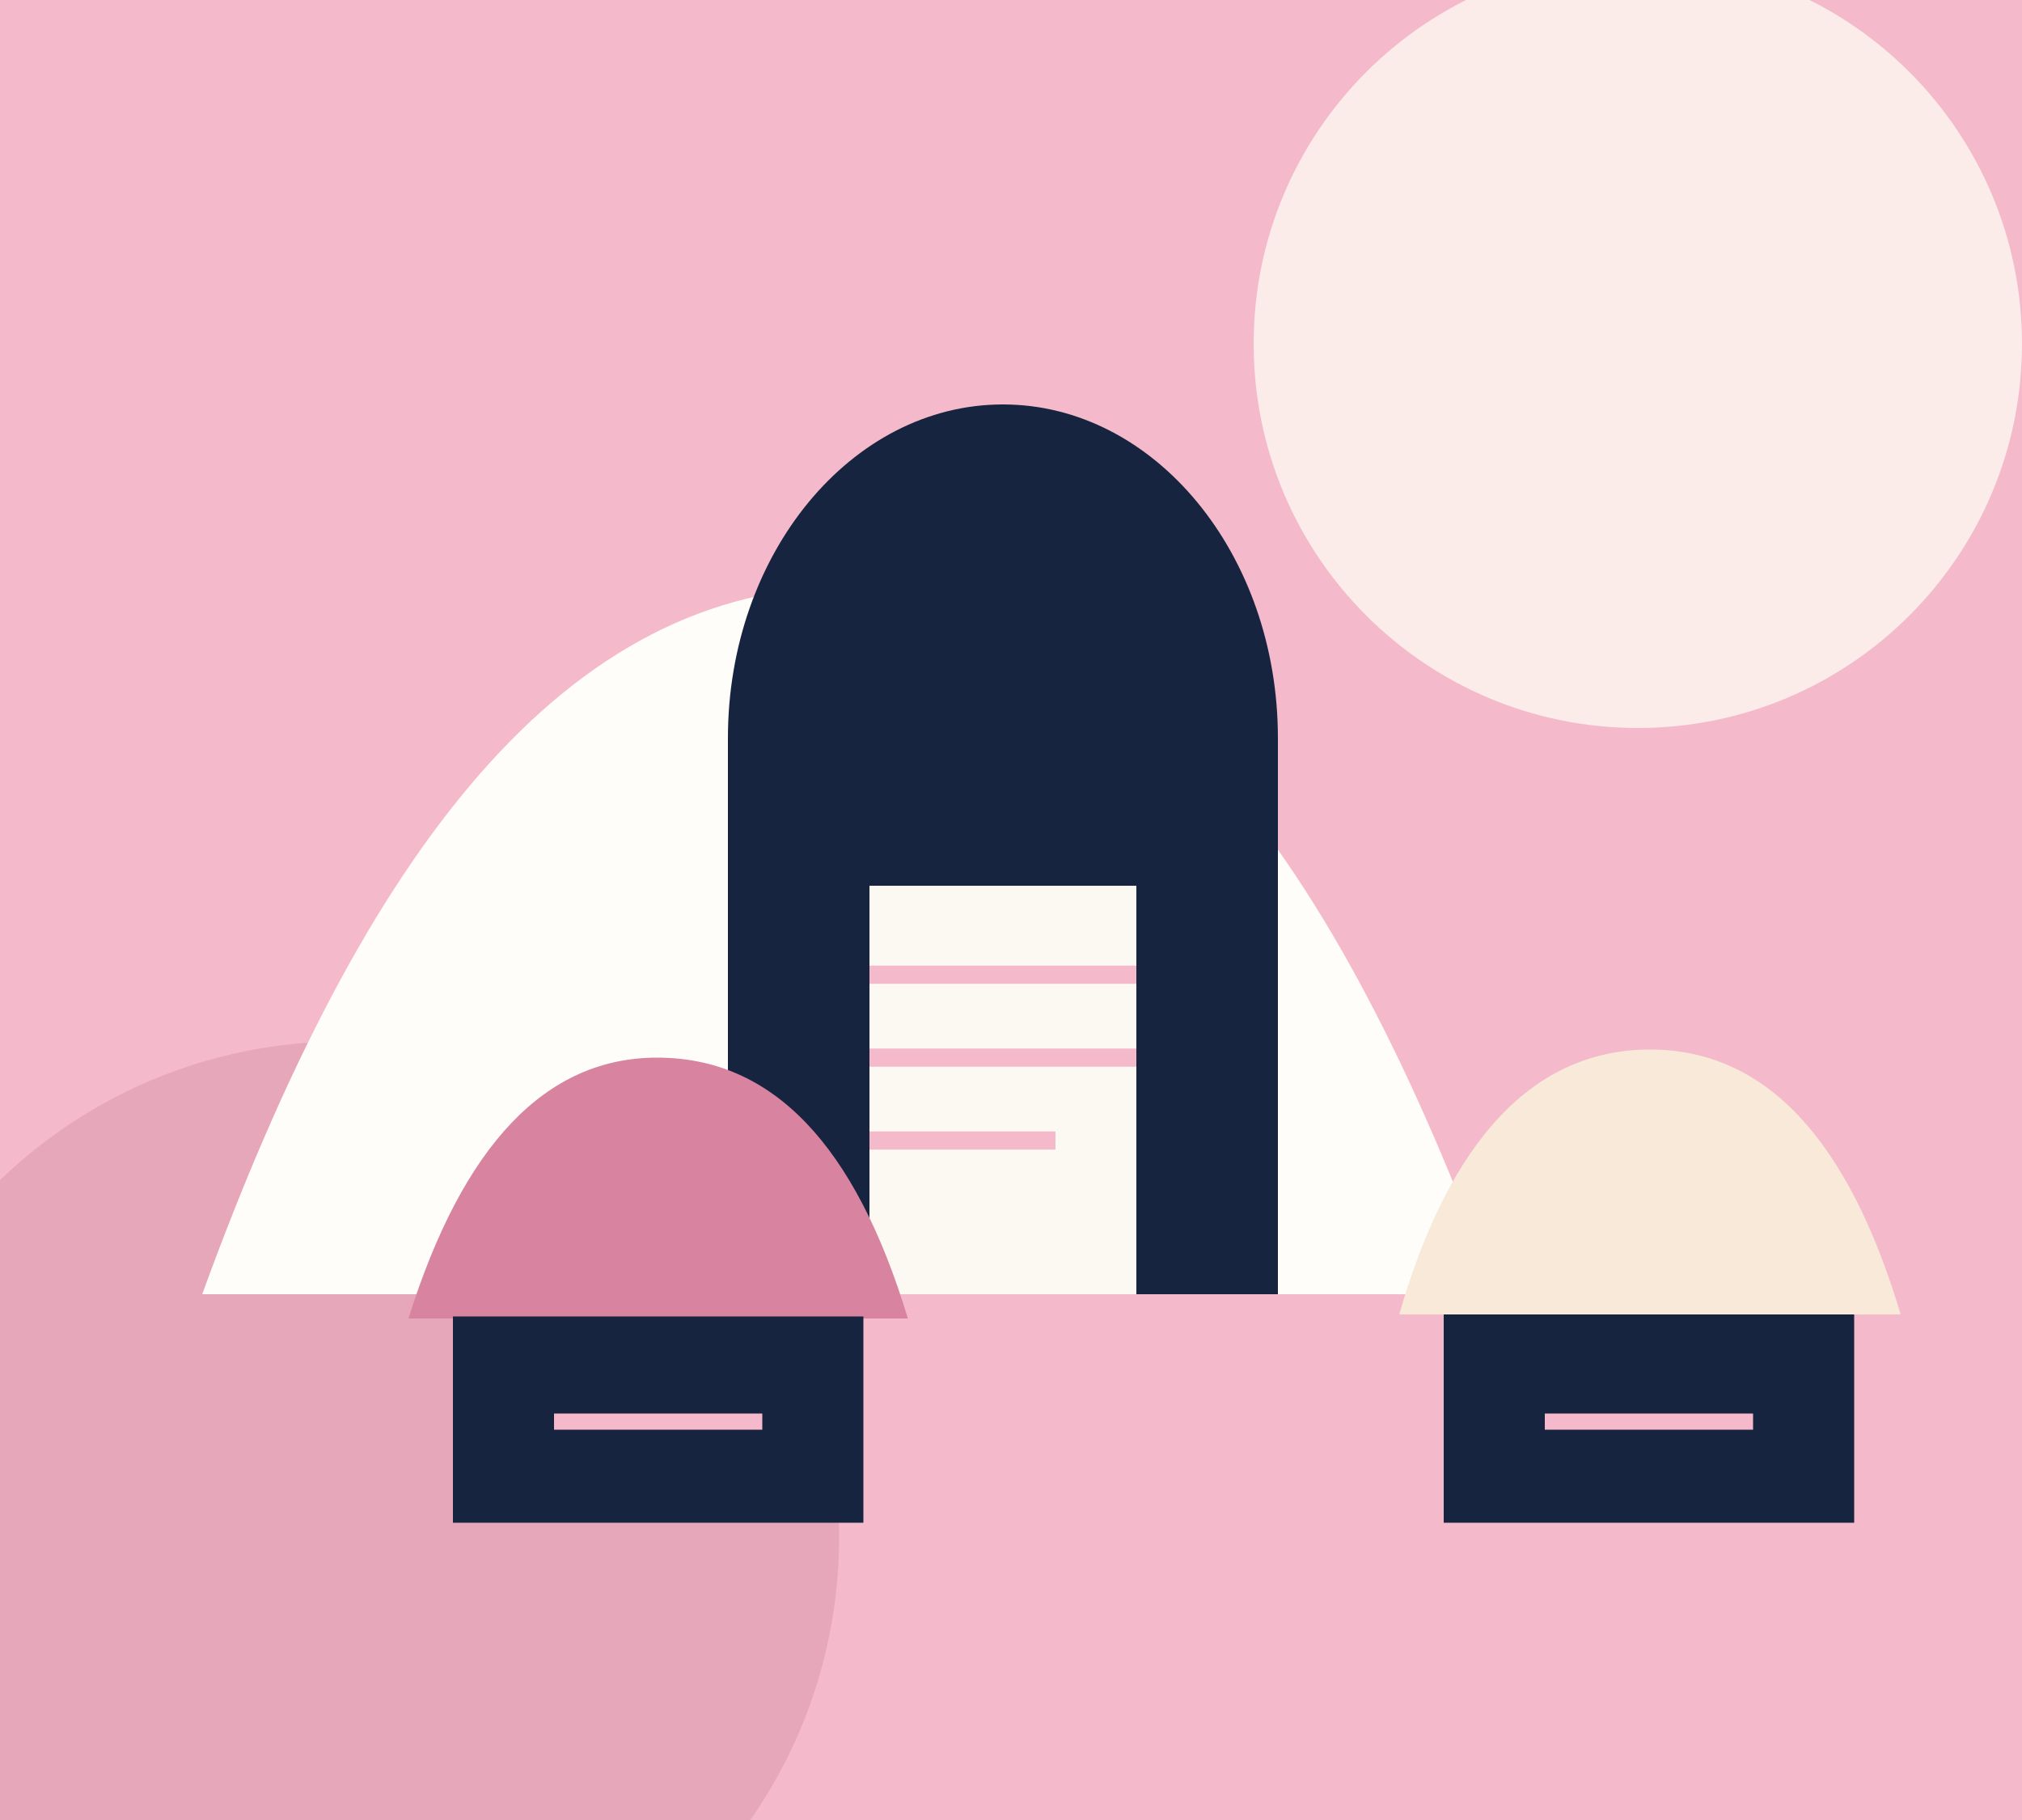
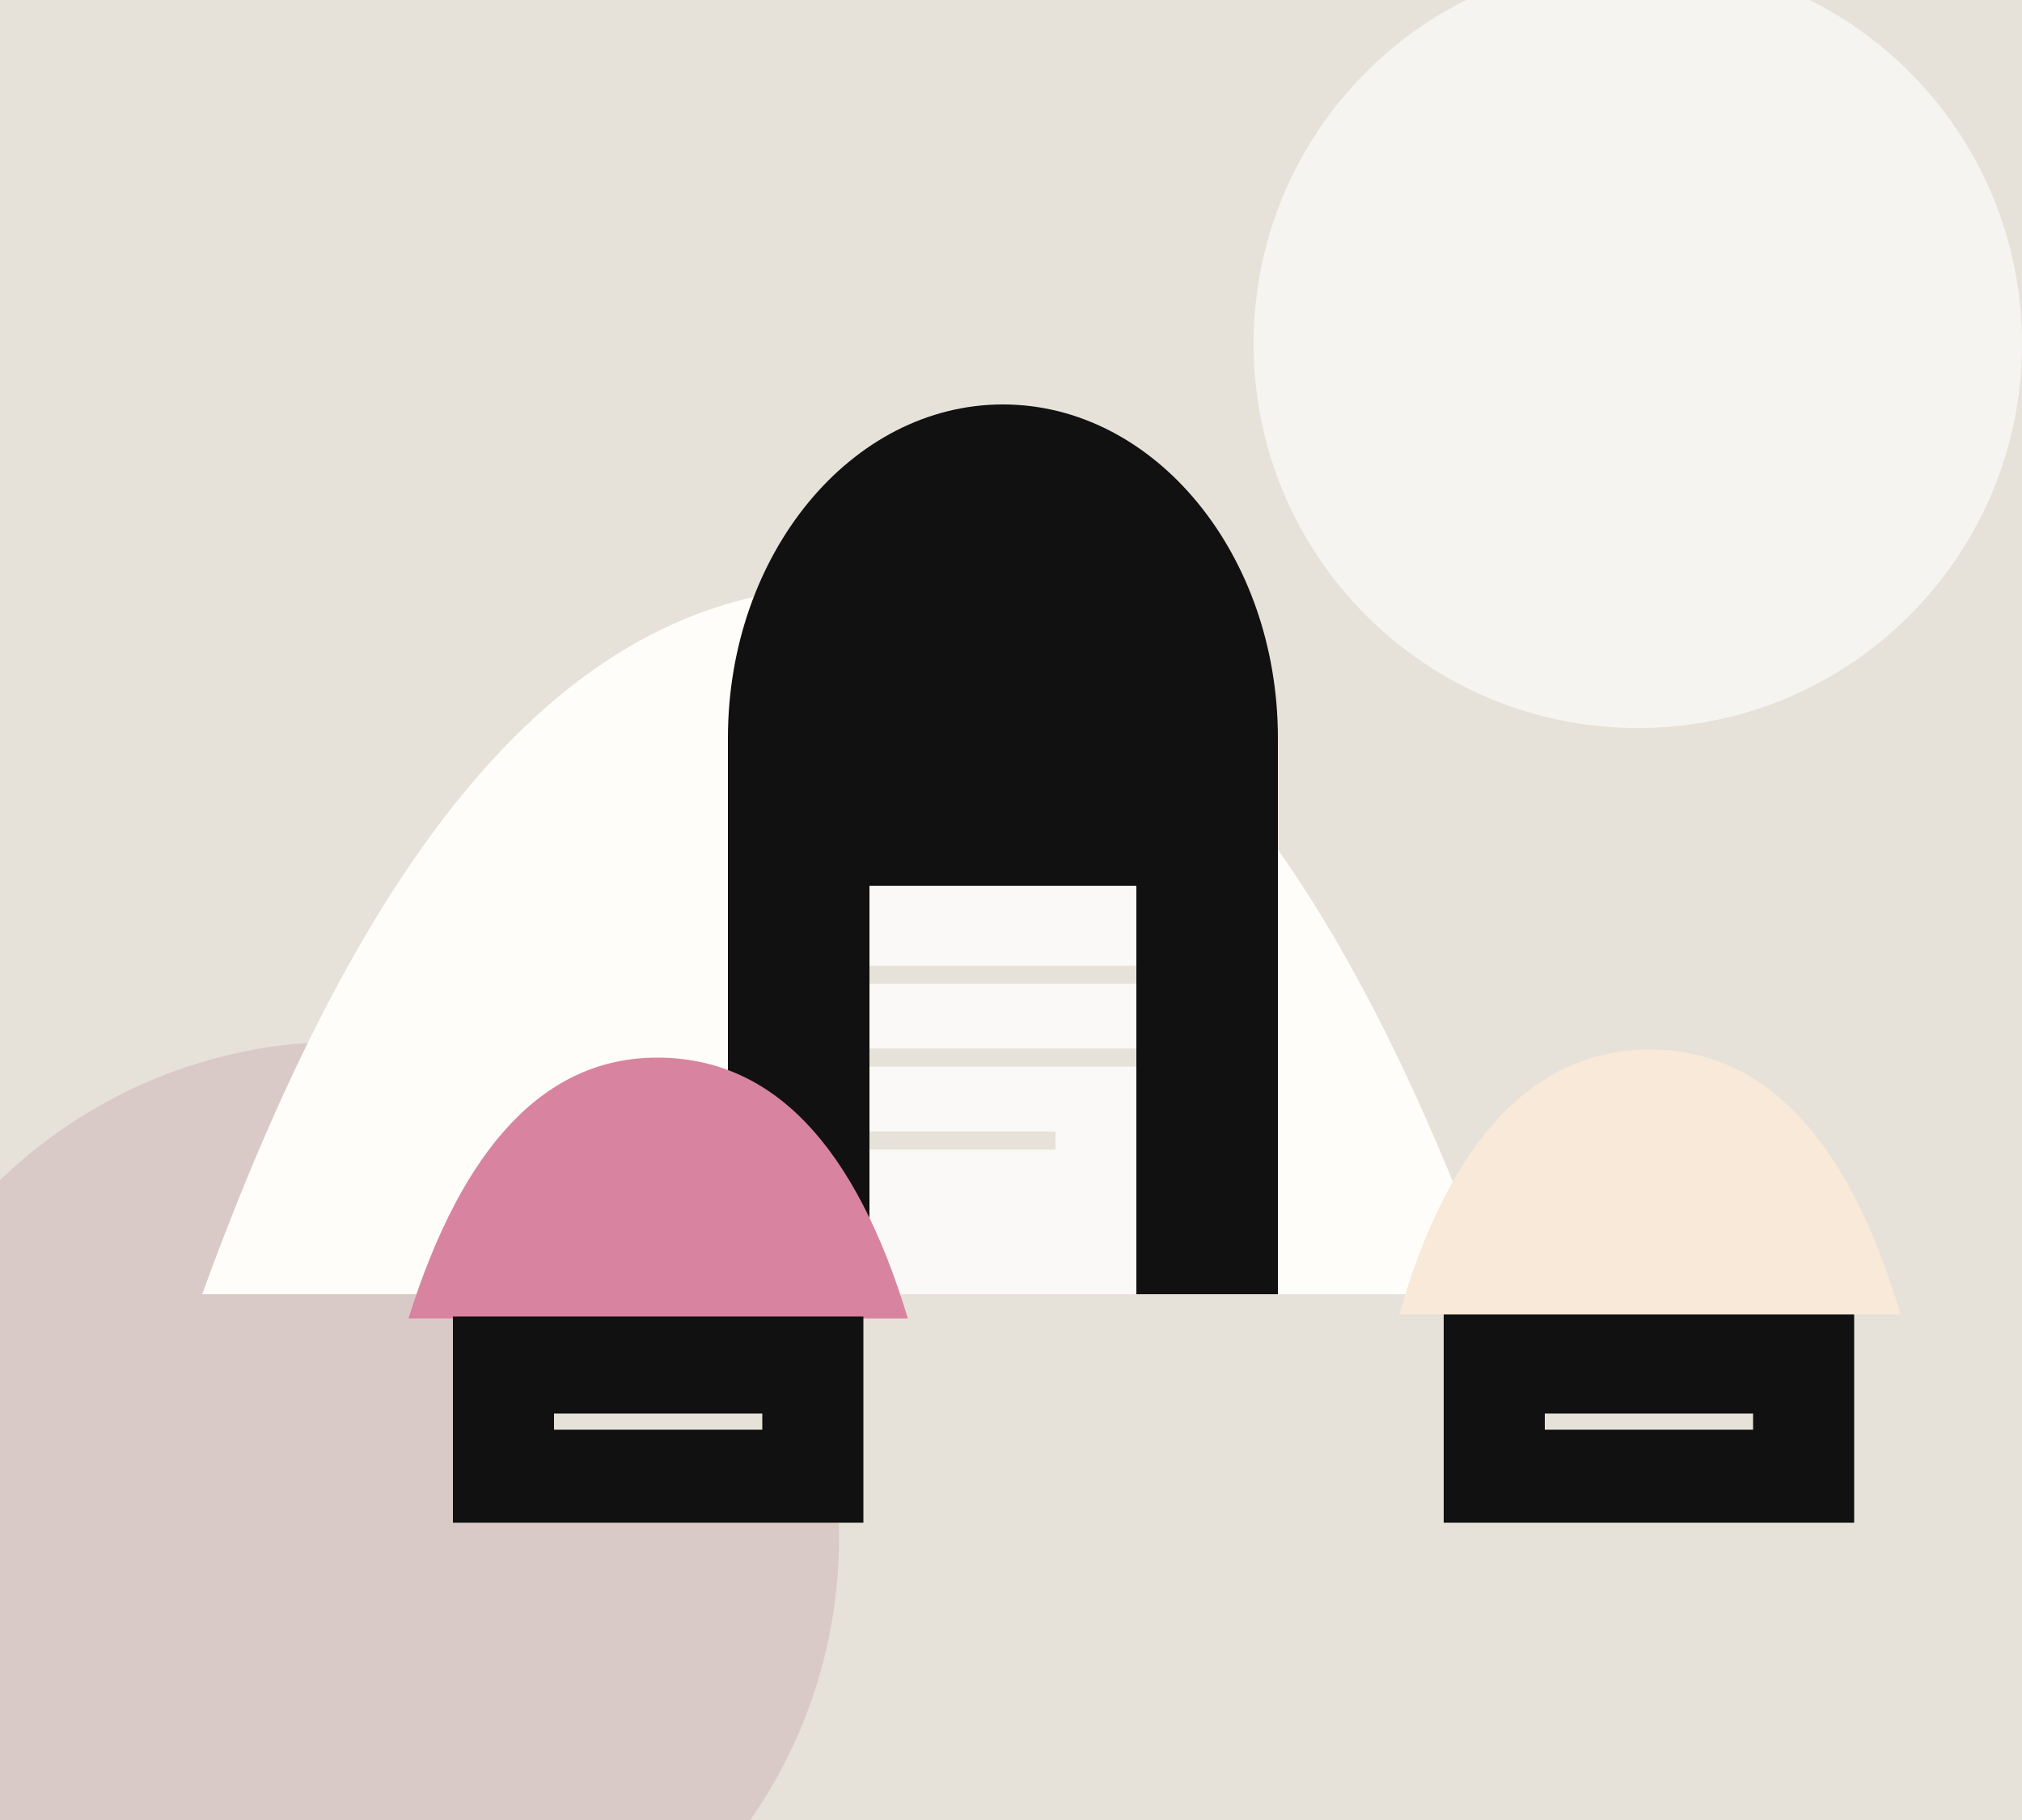
<svg xmlns="http://www.w3.org/2000/svg" viewBox="0 0 1000 900" fill="none">
-   <rect width="1000" height="900" fill="#f4b9ca" />
-   <circle cx="810" cy="170" r="190" fill="#fcf9f2" opacity=".78" />
+   <rect width="1000" height="900" fill="#e7e2d9" />
+   <circle cx="810" cy="170" r="190" fill="#faf9f7" opacity=".78" />
  <circle cx="170" cy="760" r="245" fill="#8d3655" opacity=".14" />
  <path d="M100 640c80-220 180-350 320-350s240 130 320 350" fill="#fffdf9" />
-   <path d="M360 365c0-91 61-165 136-165s136 74 136 165v275H360V365Z" fill="#172440" />
-   <path d="M430 438h132v202H430z" fill="#fcf9f2" />
-   <path d="M430 482h132M430 523h132M430 564h92" stroke="#f4b9ca" stroke-width="9" />
+   <path d="M360 365c0-91 61-165 136-165s136 74 136 165v275H360V365Z" fill="#111111" />
+   <path d="M430 438h132v202H430z" fill="#faf9f7" />
+   <path d="M430 482h132M430 523h132M430 564h92" stroke="#e7e2d9" stroke-width="9" />
  <path d="M202 652c27-86 68-129 123-129 57 0 98 43 124 129" fill="#d883a0" />
  <path d="M692 650c25-87 67-131 124-131 57 0 98 44 124 131" fill="#f8e9d8" />
-   <path d="M224 651h203v102H224zM714 650h203v103H714z" fill="#172440" />
-   <path d="M274 703h103M764 703h103" stroke="#f4b9ca" stroke-width="8" />
+   <path d="M224 651h203v102H224zM714 650h203v103H714z" fill="#111111" />
+   <path d="M274 703h103M764 703h103" stroke="#e7e2d9" stroke-width="8" />
</svg>
